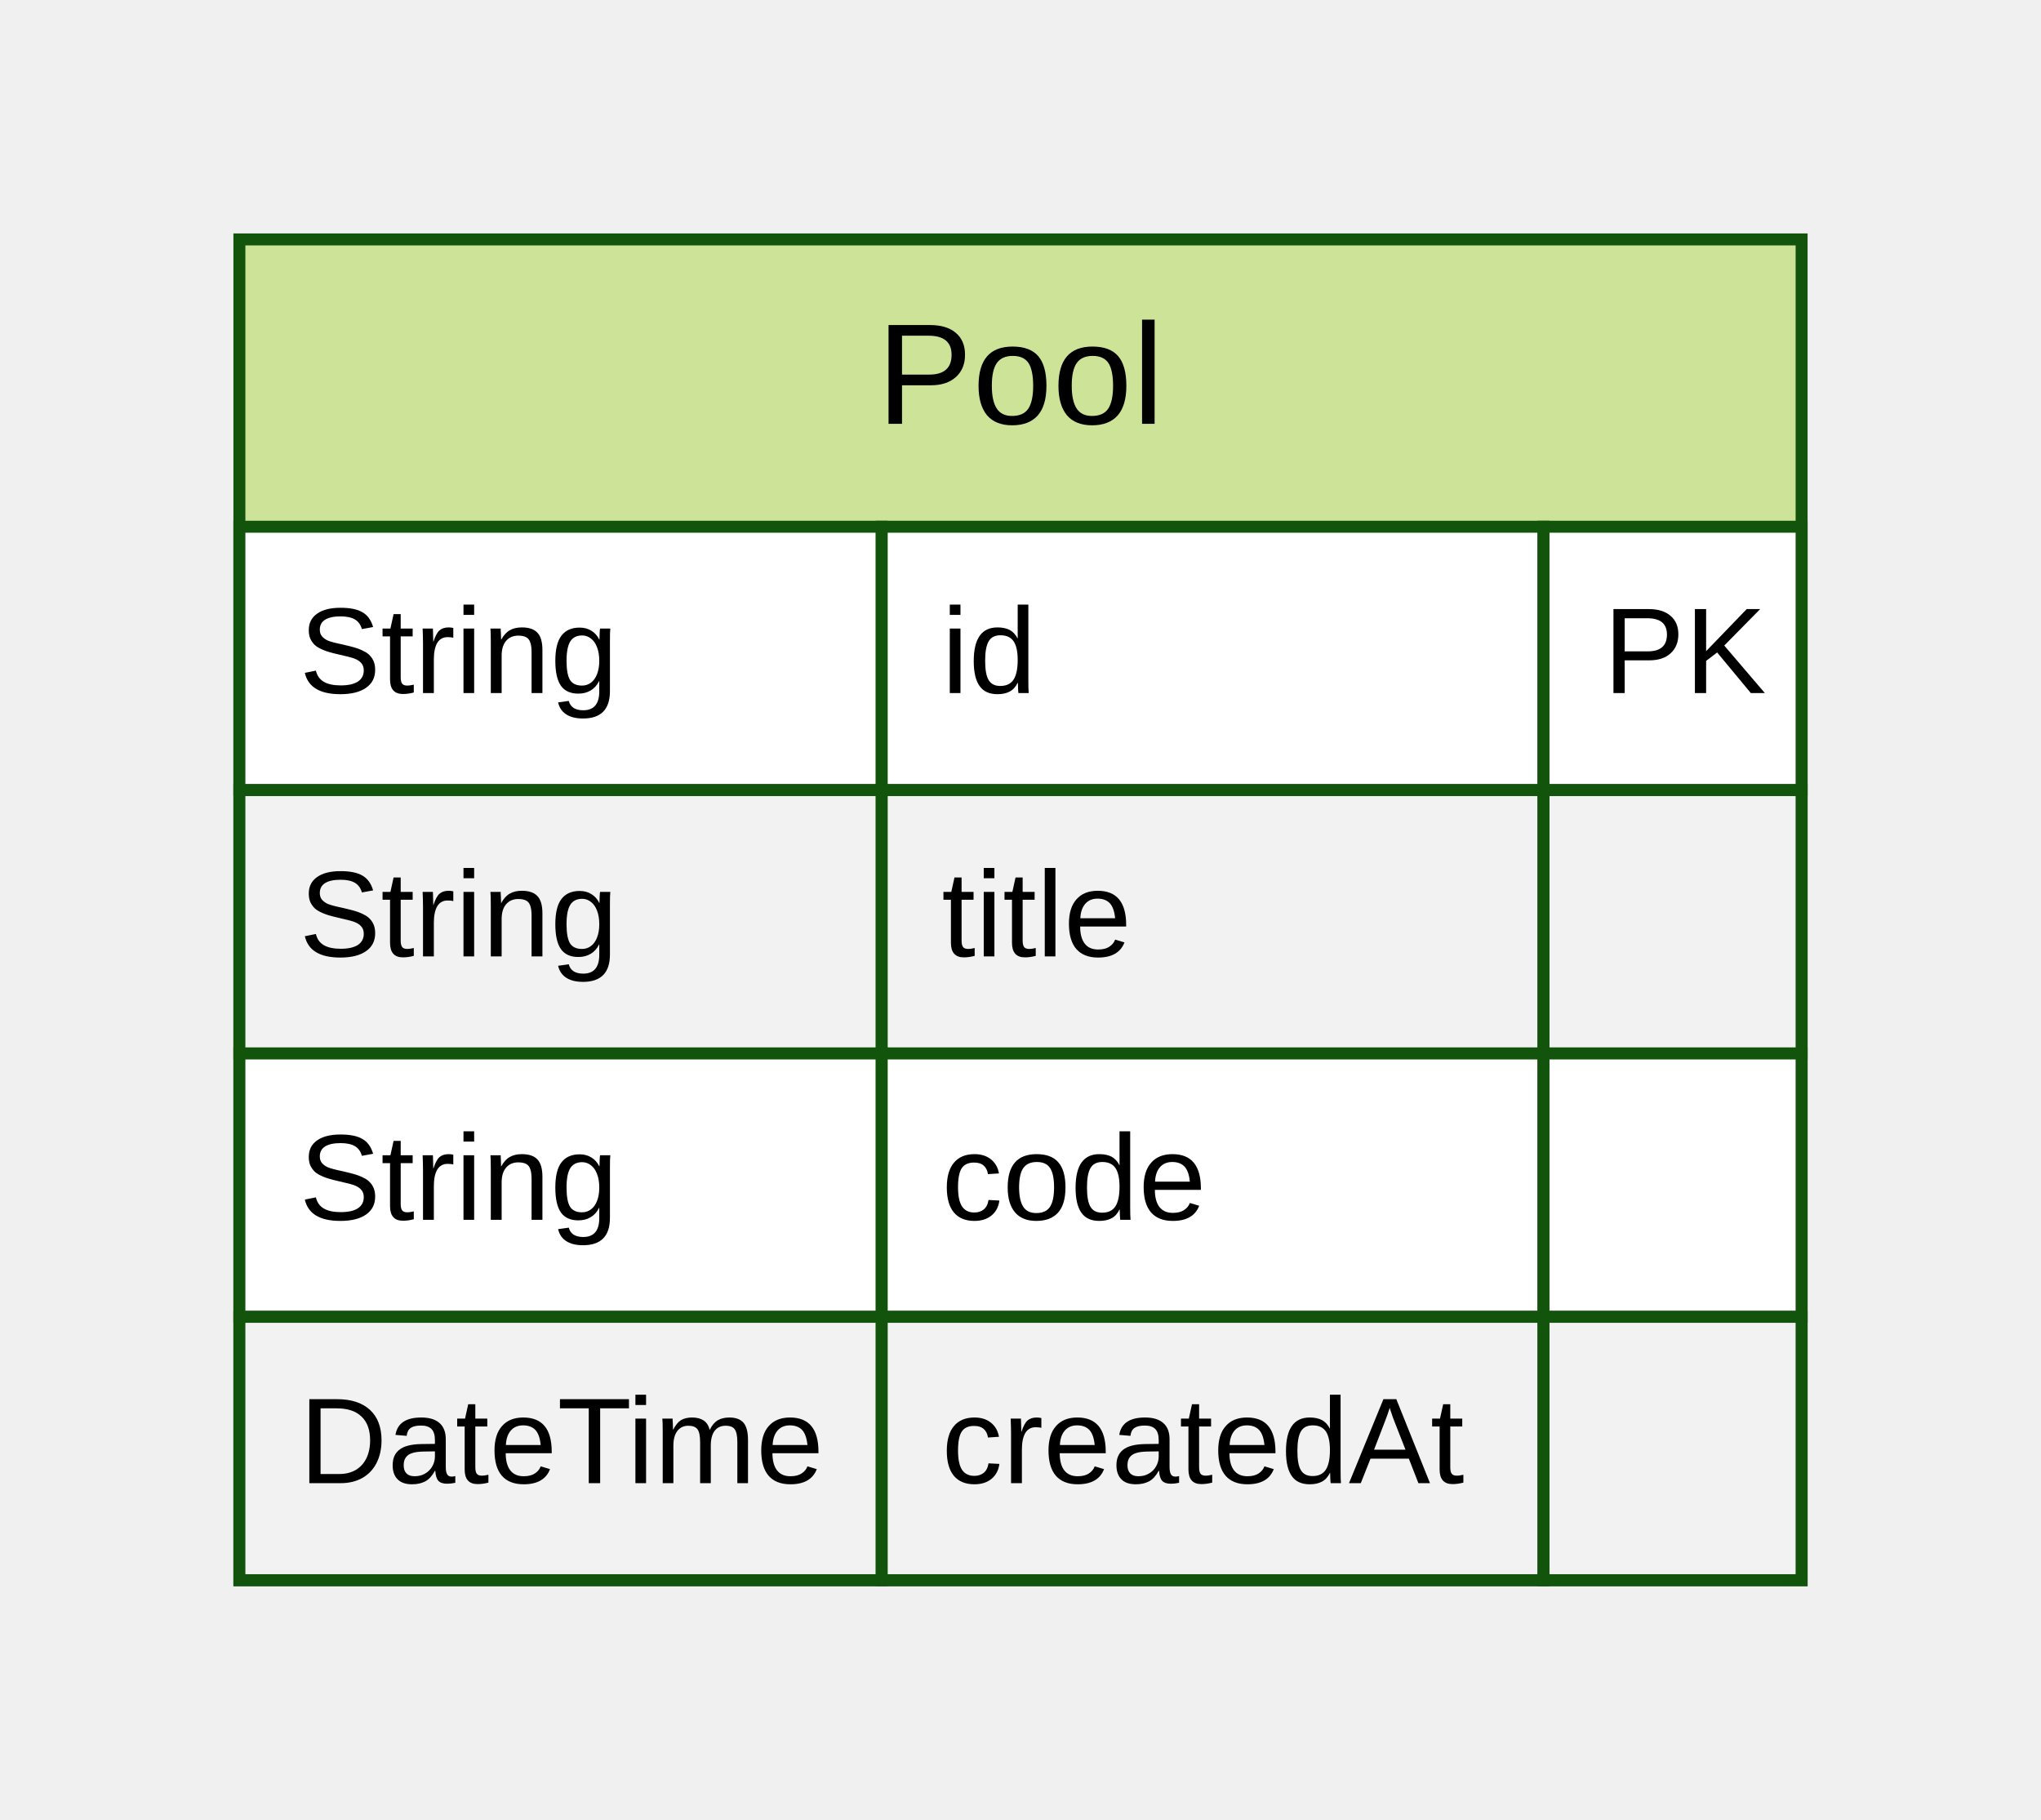
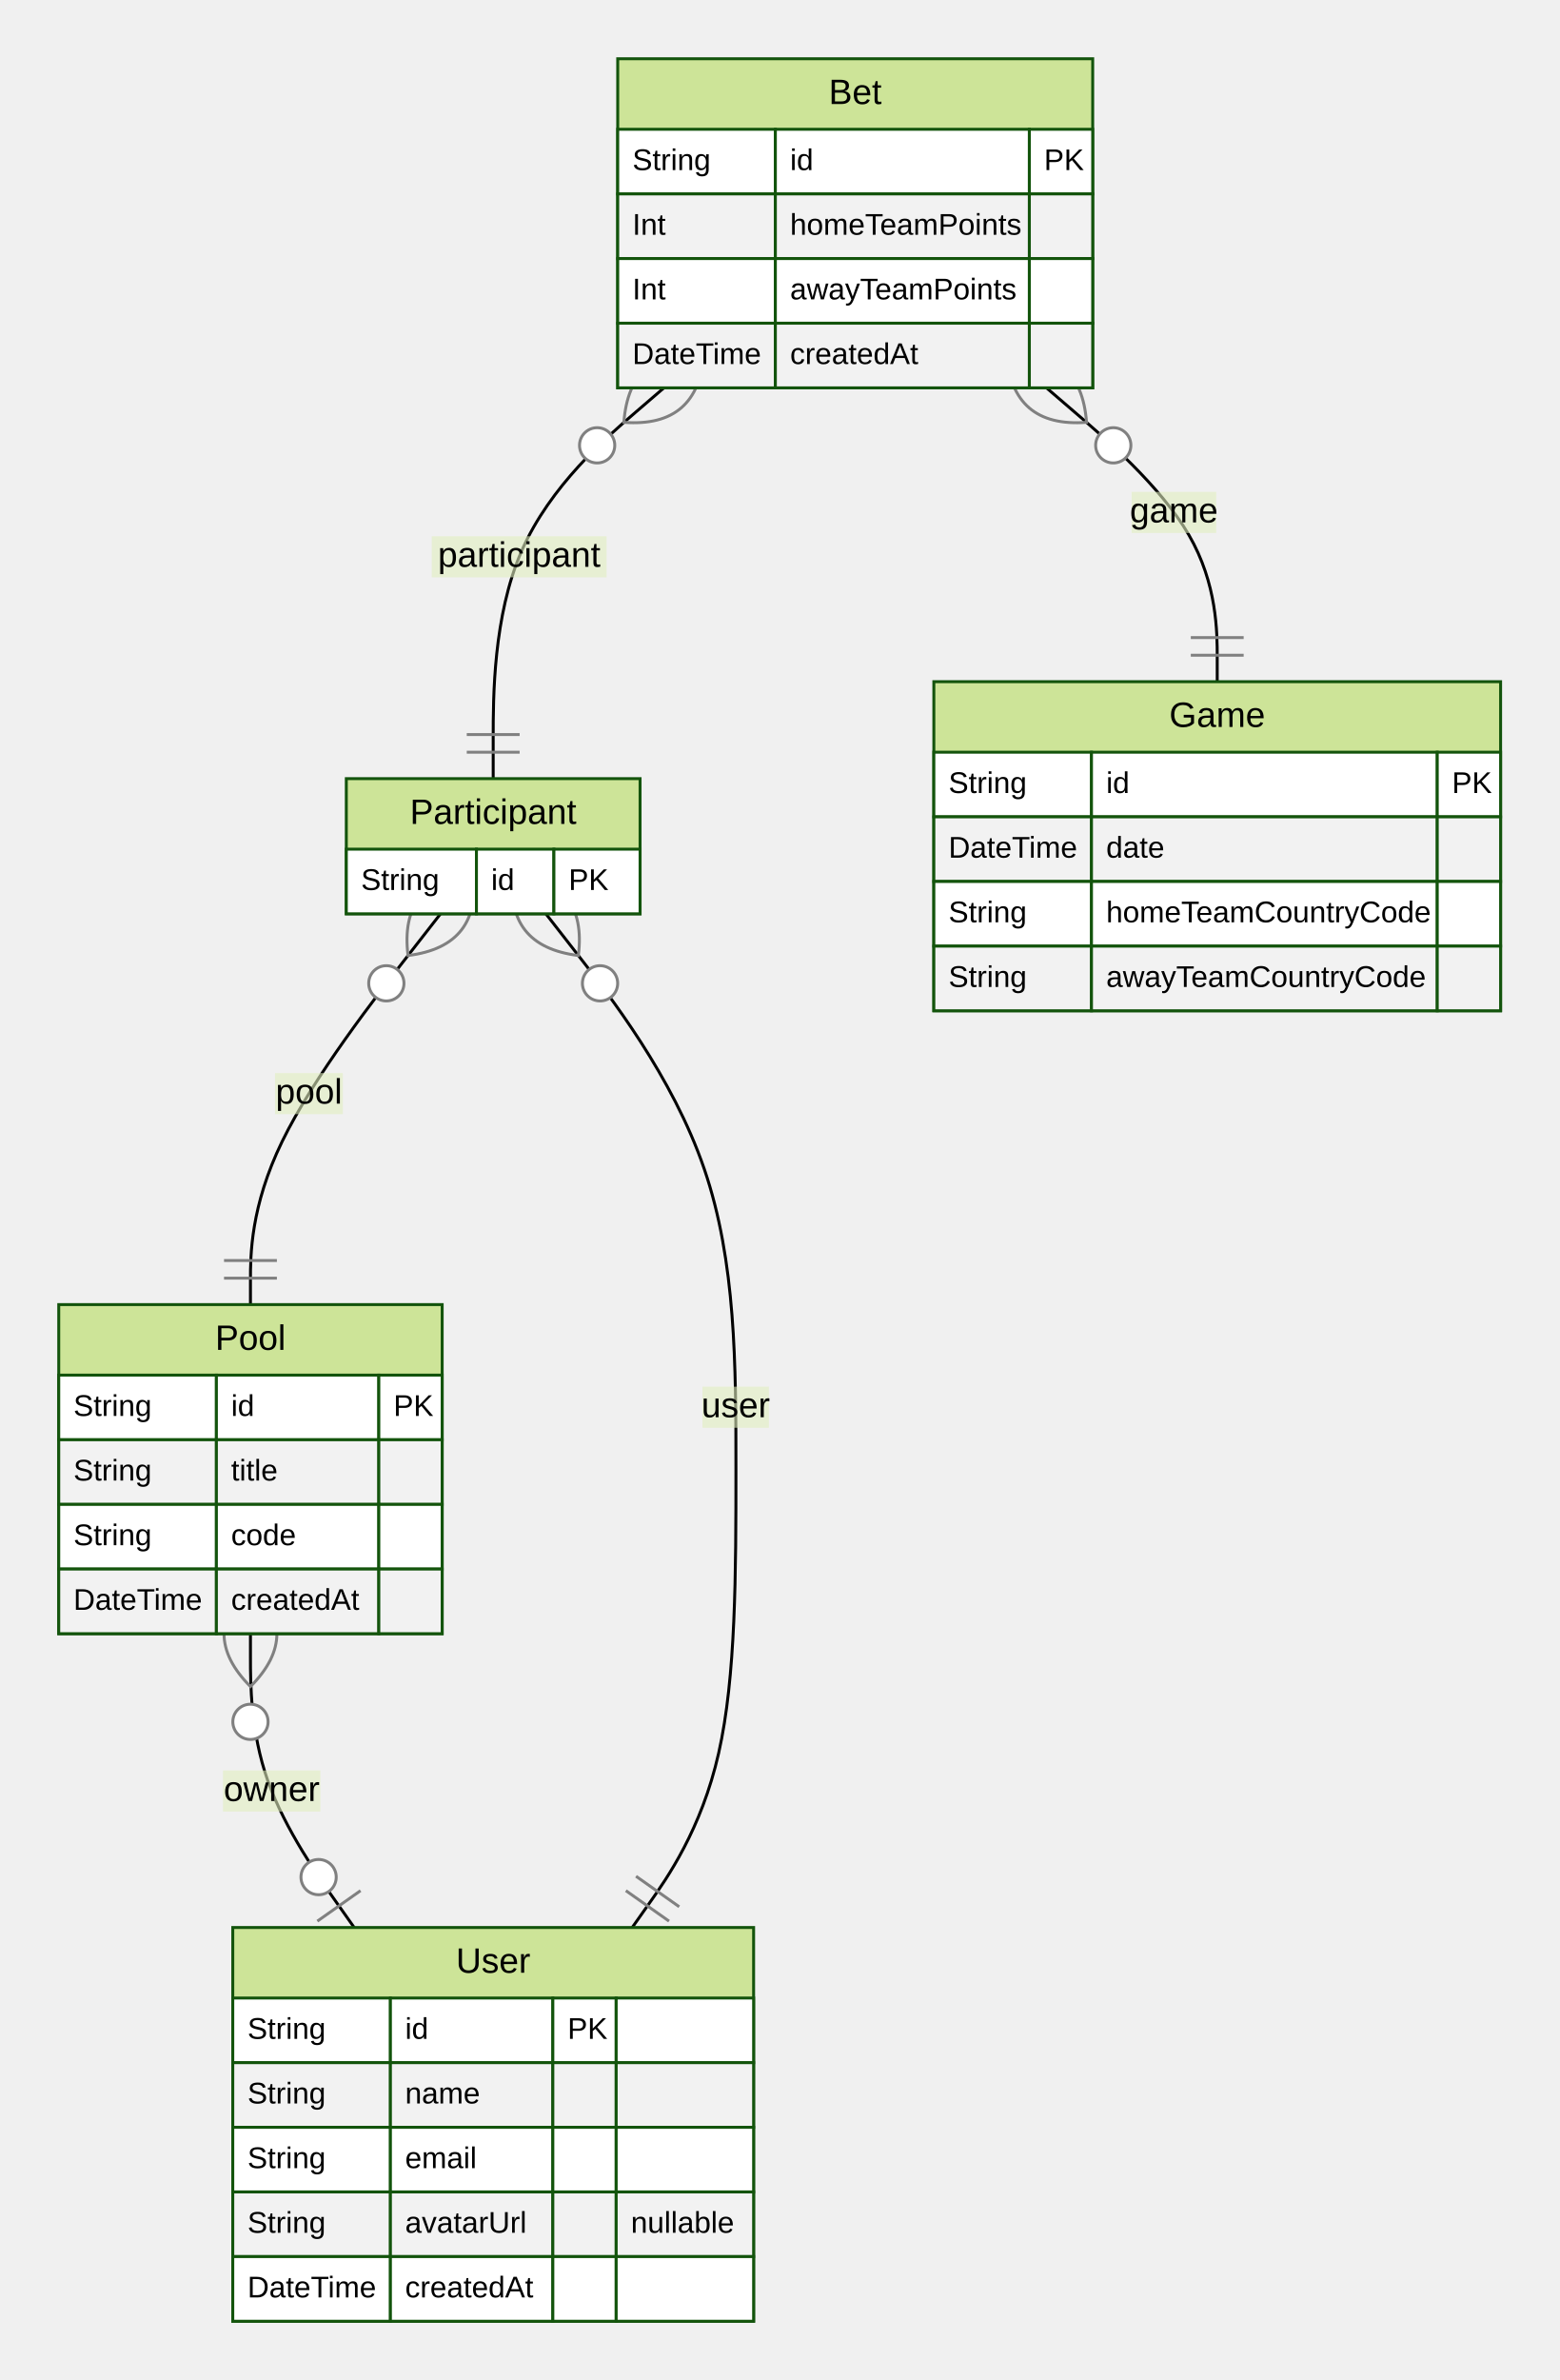
- <svg xmlns="http://www.w3.org/2000/svg" aria-labelledby="chart-title-mermaid-0 chart-desc-mermaid-0" role="img" viewBox="0 0 170.516 152" style="max-width: 170.516px; background-color: white;" width="100%" id="mermaid-0">
+ <svg xmlns="http://www.w3.org/2000/svg" aria-labelledby="chart-title-mermaid-0 chart-desc-mermaid-0" role="img" viewBox="0 0 530.816 810" style="max-width: 530.816px; background-color: white;" width="100%" id="mermaid-0">
  <style>#mermaid-0 {font-family:"trebuchet ms",verdana,arial,sans-serif;font-size:16px;fill:#000000;}#mermaid-0 .error-icon{fill:#552222;}#mermaid-0 .error-text{fill:#552222;stroke:#552222;}#mermaid-0 .edge-thickness-normal{stroke-width:2px;}#mermaid-0 .edge-thickness-thick{stroke-width:3.5px;}#mermaid-0 .edge-pattern-solid{stroke-dasharray:0;}#mermaid-0 .edge-pattern-dashed{stroke-dasharray:3;}#mermaid-0 .edge-pattern-dotted{stroke-dasharray:2;}#mermaid-0 .marker{fill:#000000;stroke:#000000;}#mermaid-0 .marker.cross{stroke:#000000;}#mermaid-0 svg{font-family:"trebuchet ms",verdana,arial,sans-serif;font-size:16px;}#mermaid-0 .entityBox{fill:#cde498;stroke:#13540c;}#mermaid-0 .attributeBoxOdd{fill:#ffffff;stroke:#13540c;}#mermaid-0 .attributeBoxEven{fill:#f2f2f2;stroke:#13540c;}#mermaid-0 .relationshipLabelBox{fill:hsl(78.158, 58.462%, 84.51%);opacity:0.7;background-color:hsl(78.158, 58.462%, 84.51%);}#mermaid-0 .relationshipLabelBox rect{opacity:0.5;}#mermaid-0 .relationshipLine{stroke:#000000;}#mermaid-0 :root{--mermaid-font-family:"trebuchet ms",verdana,arial,sans-serif;}</style>
  <g />
  <defs>
    <marker orient="auto" markerHeight="18" markerWidth="18" refY="9" refX="0" id="ONLY_ONE_START">
      <path d="M9,0 L9,18 M15,0 L15,18" fill="none" stroke="gray" />
    </marker>
  </defs>
  <defs>
    <marker orient="auto" markerHeight="18" markerWidth="18" refY="9" refX="18" id="ONLY_ONE_END">
      <path d="M3,0 L3,18 M9,0 L9,18" fill="none" stroke="gray" />
    </marker>
  </defs>
  <defs>
    <marker orient="auto" markerHeight="18" markerWidth="30" refY="9" refX="0" id="ZERO_OR_ONE_START">
      <circle r="6" cy="9" cx="21" fill="white" stroke="gray" />
      <path d="M9,0 L9,18" fill="none" stroke="gray" />
    </marker>
  </defs>
  <defs>
    <marker orient="auto" markerHeight="18" markerWidth="30" refY="9" refX="30" id="ZERO_OR_ONE_END">
      <circle r="6" cy="9" cx="9" fill="white" stroke="gray" />
      <path d="M21,0 L21,18" fill="none" stroke="gray" />
    </marker>
  </defs>
  <defs>
    <marker orient="auto" markerHeight="36" markerWidth="45" refY="18" refX="18" id="ONE_OR_MORE_START">
      <path d="M0,18 Q 18,0 36,18 Q 18,36 0,18 M42,9 L42,27" fill="none" stroke="gray" />
    </marker>
  </defs>
  <defs>
    <marker orient="auto" markerHeight="36" markerWidth="45" refY="18" refX="27" id="ONE_OR_MORE_END">
      <path d="M3,9 L3,27 M9,18 Q27,0 45,18 Q27,36 9,18" fill="none" stroke="gray" />
    </marker>
  </defs>
  <defs>
    <marker orient="auto" markerHeight="36" markerWidth="57" refY="18" refX="18" id="ZERO_OR_MORE_START">
      <circle r="6" cy="18" cx="48" fill="white" stroke="gray" />
      <path d="M0,18 Q18,0 36,18 Q18,36 0,18" fill="none" stroke="gray" />
    </marker>
  </defs>
  <defs>
    <marker orient="auto" markerHeight="36" markerWidth="57" refY="18" refX="39" id="ZERO_OR_MORE_END">
      <circle r="6" cy="18" cx="9" fill="white" stroke="gray" />
      <path d="M21,18 Q39,0 57,18 Q39,36 21,18" fill="none" stroke="gray" />
    </marker>
  </defs>
-   <g transform="translate(20,20 )" id="Pool">
+   <path marker-start="url(#ZERO_OR_MORE_START)" marker-end="url(#ZERO_OR_ONE_END)" fill="none" stroke="gray" d="M85.258,556L85.258,564.333C85.258,572.667,85.258,589.333,91.143,606C97.028,622.667,108.799,639.333,114.684,647.667L120.569,656" class="er relationshipLine" />
+   <path marker-start="url(#ZERO_OR_MORE_START)" marker-end="url(#ONLY_ONE_END)" fill="none" stroke="gray" d="M185.816,311L196.599,324.833C207.382,338.667,228.949,366.333,239.732,397.833C250.516,429.333,250.516,464.667,250.516,500C250.516,535.333,250.516,570.667,244.63,596.667C238.745,622.667,226.975,639.333,221.089,647.667L215.204,656" class="er relationshipLine" />
+   <path marker-start="url(#ZERO_OR_MORE_START)" marker-end="url(#ONLY_ONE_END)" fill="none" stroke="gray" d="M149.958,311L139.174,324.833C128.391,338.667,106.824,366.333,96.041,388.5C85.258,410.667,85.258,427.333,85.258,435.667L85.258,444" class="er relationshipLine" />
+   <path marker-start="url(#ZERO_OR_MORE_START)" marker-end="url(#ONLY_ONE_END)" fill="none" stroke="gray" d="M226.015,132L216.327,140.333C206.639,148.667,187.263,165.333,177.575,187.5C167.887,209.667,167.887,237.333,167.887,251.167L167.887,265" class="er relationshipLine" />
+   <path marker-start="url(#ZERO_OR_MORE_START)" marker-end="url(#ONLY_ONE_END)" fill="none" stroke="gray" d="M356.223,132L365.911,140.333C375.599,148.667,394.975,165.333,404.663,182C414.352,198.667,414.352,215.333,414.352,223.667L414.352,232" class="er relationshipLine" />
+   <g transform="translate(20,444 )" id="Pool">
    <rect height="112" width="130.516" y="0" x="0" stroke="gray" fill-opacity="100%" fill="honeydew" class="er entityBox" />
    <text transform="translate(65.25781,12)" style="font-family: &quot;trebuchet ms&quot;, verdana, arial, sans-serif;; font-size: 12px" text-anchor="middle" dominant-baseline="middle" y="0" x="0" id="entity-Pool" class="er entityLabel">Pool</text>
    <rect height="22" width="53.664" y="24" x="0" stroke="gray" fill-opacity="100%" fill="honeydew" class="er attributeBoxOdd" />
    <text transform="translate(5,35)" style="font-family: &quot;trebuchet ms&quot;, verdana, arial, sans-serif;; font-size: 10.2px" text-anchor="left" dominant-baseline="middle" y="0" x="0" id="entity-Pool-attr-1-type" class="er entityLabel">String</text>
    <rect height="22" width="55.289" y="24" x="53.664" stroke="gray" fill-opacity="100%" fill="honeydew" class="er attributeBoxOdd" />
    <text transform="translate(58.66406,35)" style="font-family: &quot;trebuchet ms&quot;, verdana, arial, sans-serif;; font-size: 10.2px" text-anchor="left" dominant-baseline="middle" y="0" x="0" id="entity-Pool-attr-1-name" class="er entityLabel">id</text>
    <rect height="22" width="21.562" y="24" x="108.953" stroke="gray" fill-opacity="100%" fill="honeydew" class="er attributeBoxOdd" />
    <text transform="translate(113.9531,35)" style="font-family: &quot;trebuchet ms&quot;, verdana, arial, sans-serif;; font-size: 10.2px" text-anchor="left" dominant-baseline="middle" y="0" x="0" id="entity-Pool-attr-1-key" class="er entityLabel">PK</text>
    <rect height="22" width="53.664" y="46" x="0" stroke="gray" fill-opacity="100%" fill="honeydew" class="er attributeBoxEven" />
    <text transform="translate(5,57)" style="font-family: &quot;trebuchet ms&quot;, verdana, arial, sans-serif;; font-size: 10.2px" text-anchor="left" dominant-baseline="middle" y="0" x="0" id="entity-Pool-attr-2-type" class="er entityLabel">String</text>
    <rect height="22" width="55.289" y="46" x="53.664" stroke="gray" fill-opacity="100%" fill="honeydew" class="er attributeBoxEven" />
    <text transform="translate(58.66406,57)" style="font-family: &quot;trebuchet ms&quot;, verdana, arial, sans-serif;; font-size: 10.2px" text-anchor="left" dominant-baseline="middle" y="0" x="0" id="entity-Pool-attr-2-name" class="er entityLabel">title</text>
    <rect height="22" width="21.562" y="46" x="108.953" stroke="gray" fill-opacity="100%" fill="honeydew" class="er attributeBoxEven" />
    <text transform="translate(113.9531,57)" style="font-family: &quot;trebuchet ms&quot;, verdana, arial, sans-serif;; font-size: 10.2px" text-anchor="left" dominant-baseline="middle" y="0" x="0" id="entity-Pool-attr-2-key" class="er entityLabel" />
    <rect height="22" width="53.664" y="68" x="0" stroke="gray" fill-opacity="100%" fill="honeydew" class="er attributeBoxOdd" />
    <text transform="translate(5,79)" style="font-family: &quot;trebuchet ms&quot;, verdana, arial, sans-serif;; font-size: 10.2px" text-anchor="left" dominant-baseline="middle" y="0" x="0" id="entity-Pool-attr-3-type" class="er entityLabel">String</text>
    <rect height="22" width="55.289" y="68" x="53.664" stroke="gray" fill-opacity="100%" fill="honeydew" class="er attributeBoxOdd" />
    <text transform="translate(58.66406,79)" style="font-family: &quot;trebuchet ms&quot;, verdana, arial, sans-serif;; font-size: 10.2px" text-anchor="left" dominant-baseline="middle" y="0" x="0" id="entity-Pool-attr-3-name" class="er entityLabel">code</text>
    <rect height="22" width="21.562" y="68" x="108.953" stroke="gray" fill-opacity="100%" fill="honeydew" class="er attributeBoxOdd" />
    <text transform="translate(113.9531,79)" style="font-family: &quot;trebuchet ms&quot;, verdana, arial, sans-serif;; font-size: 10.2px" text-anchor="left" dominant-baseline="middle" y="0" x="0" id="entity-Pool-attr-3-key" class="er entityLabel" />
    <rect height="22" width="53.664" y="90" x="0" stroke="gray" fill-opacity="100%" fill="honeydew" class="er attributeBoxEven" />
    <text transform="translate(5,101)" style="font-family: &quot;trebuchet ms&quot;, verdana, arial, sans-serif;; font-size: 10.2px" text-anchor="left" dominant-baseline="middle" y="0" x="0" id="entity-Pool-attr-4-type" class="er entityLabel">DateTime</text>
    <rect height="22" width="55.289" y="90" x="53.664" stroke="gray" fill-opacity="100%" fill="honeydew" class="er attributeBoxEven" />
    <text transform="translate(58.66406,101)" style="font-family: &quot;trebuchet ms&quot;, verdana, arial, sans-serif;; font-size: 10.2px" text-anchor="left" dominant-baseline="middle" y="0" x="0" id="entity-Pool-attr-4-name" class="er entityLabel">createdAt</text>
    <rect height="22" width="21.562" y="90" x="108.953" stroke="gray" fill-opacity="100%" fill="honeydew" class="er attributeBoxEven" />
    <text transform="translate(113.9531,101)" style="font-family: &quot;trebuchet ms&quot;, verdana, arial, sans-serif;; font-size: 10.2px" text-anchor="left" dominant-baseline="middle" y="0" x="0" id="entity-Pool-attr-4-key" class="er entityLabel" />
  </g>
+   <g transform="translate(117.8867,265 )" id="Participant">
+     <rect height="46" width="100" y="0" x="0" stroke="gray" fill-opacity="100%" fill="honeydew" class="er entityBox" />
+     <text transform="translate(50,12)" style="font-family: &quot;trebuchet ms&quot;, verdana, arial, sans-serif;; font-size: 12px" text-anchor="middle" dominant-baseline="middle" y="0" x="0" id="entity-Participant" class="er entityLabel">Participant</text>
+     <rect height="22" width="44.297" y="24" x="0" stroke="gray" fill-opacity="100%" fill="honeydew" class="er attributeBoxOdd" />
+     <text transform="translate(5,35)" style="font-family: &quot;trebuchet ms&quot;, verdana, arial, sans-serif;; font-size: 10.2px" text-anchor="left" dominant-baseline="middle" y="0" x="0" id="entity-Participant-attr-1-type" class="er entityLabel">String</text>
+     <rect height="22" width="26.367" y="24" x="44.297" stroke="gray" fill-opacity="100%" fill="honeydew" class="er attributeBoxOdd" />
+     <text transform="translate(49.29688,35)" style="font-family: &quot;trebuchet ms&quot;, verdana, arial, sans-serif;; font-size: 10.2px" text-anchor="left" dominant-baseline="middle" y="0" x="0" id="entity-Participant-attr-1-name" class="er entityLabel">id</text>
+     <rect height="22" width="29.336" y="24" x="70.664" stroke="gray" fill-opacity="100%" fill="honeydew" class="er attributeBoxOdd" />
+     <text transform="translate(75.66406,35)" style="font-family: &quot;trebuchet ms&quot;, verdana, arial, sans-serif;; font-size: 10.2px" text-anchor="left" dominant-baseline="middle" y="0" x="0" id="entity-Participant-attr-1-key" class="er entityLabel">PK</text>
+   </g>
+   <g transform="translate(79.23828,656 )" id="User">
+     <rect height="134" width="177.297" y="0" x="0" stroke="gray" fill-opacity="100%" fill="honeydew" class="er entityBox" />
+     <text transform="translate(88.64844,12)" style="font-family: &quot;trebuchet ms&quot;, verdana, arial, sans-serif;; font-size: 12px" text-anchor="middle" dominant-baseline="middle" y="0" x="0" id="entity-User" class="er entityLabel">User</text>
+     <rect height="22" width="53.664" y="24" x="0" stroke="gray" fill-opacity="100%" fill="honeydew" class="er attributeBoxOdd" />
+     <text transform="translate(5,35)" style="font-family: &quot;trebuchet ms&quot;, verdana, arial, sans-serif;; font-size: 10.2px" text-anchor="left" dominant-baseline="middle" y="0" x="0" id="entity-User-attr-1-type" class="er entityLabel">String</text>
+     <rect height="22" width="55.289" y="24" x="53.664" stroke="gray" fill-opacity="100%" fill="honeydew" class="er attributeBoxOdd" />
+     <text transform="translate(58.66406,35)" style="font-family: &quot;trebuchet ms&quot;, verdana, arial, sans-serif;; font-size: 10.2px" text-anchor="left" dominant-baseline="middle" y="0" x="0" id="entity-User-attr-1-name" class="er entityLabel">id</text>
+     <rect height="22" width="21.562" y="24" x="108.953" stroke="gray" fill-opacity="100%" fill="honeydew" class="er attributeBoxOdd" />
+     <text transform="translate(113.9531,35)" style="font-family: &quot;trebuchet ms&quot;, verdana, arial, sans-serif;; font-size: 10.2px" text-anchor="left" dominant-baseline="middle" y="0" x="0" id="entity-User-attr-1-key" class="er entityLabel">PK</text>
+     <rect height="22" width="46.781" y="24" x="130.516" stroke="gray" fill-opacity="100%" fill="honeydew" class="er attributeBoxOdd" />
+     <text transform="translate(135.5156,35)" style="font-family: &quot;trebuchet ms&quot;, verdana, arial, sans-serif;; font-size: 10.2px" text-anchor="left" dominant-baseline="middle" y="0" x="0" id="entity-User-attr-1-comment" class="er entityLabel" />
+     <rect height="22" width="53.664" y="46" x="0" stroke="gray" fill-opacity="100%" fill="honeydew" class="er attributeBoxEven" />
+     <text transform="translate(5,57)" style="font-family: &quot;trebuchet ms&quot;, verdana, arial, sans-serif;; font-size: 10.2px" text-anchor="left" dominant-baseline="middle" y="0" x="0" id="entity-User-attr-2-type" class="er entityLabel">String</text>
+     <rect height="22" width="55.289" y="46" x="53.664" stroke="gray" fill-opacity="100%" fill="honeydew" class="er attributeBoxEven" />
+     <text transform="translate(58.66406,57)" style="font-family: &quot;trebuchet ms&quot;, verdana, arial, sans-serif;; font-size: 10.2px" text-anchor="left" dominant-baseline="middle" y="0" x="0" id="entity-User-attr-2-name" class="er entityLabel">name</text>
+     <rect height="22" width="21.562" y="46" x="108.953" stroke="gray" fill-opacity="100%" fill="honeydew" class="er attributeBoxEven" />
+     <text transform="translate(113.9531,57)" style="font-family: &quot;trebuchet ms&quot;, verdana, arial, sans-serif;; font-size: 10.2px" text-anchor="left" dominant-baseline="middle" y="0" x="0" id="entity-User-attr-2-key" class="er entityLabel" />
+     <rect height="22" width="46.781" y="46" x="130.516" stroke="gray" fill-opacity="100%" fill="honeydew" class="er attributeBoxEven" />
+     <text transform="translate(135.5156,57)" style="font-family: &quot;trebuchet ms&quot;, verdana, arial, sans-serif;; font-size: 10.2px" text-anchor="left" dominant-baseline="middle" y="0" x="0" id="entity-User-attr-2-comment" class="er entityLabel" />
+     <rect height="22" width="53.664" y="68" x="0" stroke="gray" fill-opacity="100%" fill="honeydew" class="er attributeBoxOdd" />
+     <text transform="translate(5,79)" style="font-family: &quot;trebuchet ms&quot;, verdana, arial, sans-serif;; font-size: 10.2px" text-anchor="left" dominant-baseline="middle" y="0" x="0" id="entity-User-attr-3-type" class="er entityLabel">String</text>
+     <rect height="22" width="55.289" y="68" x="53.664" stroke="gray" fill-opacity="100%" fill="honeydew" class="er attributeBoxOdd" />
+     <text transform="translate(58.66406,79)" style="font-family: &quot;trebuchet ms&quot;, verdana, arial, sans-serif;; font-size: 10.2px" text-anchor="left" dominant-baseline="middle" y="0" x="0" id="entity-User-attr-3-name" class="er entityLabel">email</text>
+     <rect height="22" width="21.562" y="68" x="108.953" stroke="gray" fill-opacity="100%" fill="honeydew" class="er attributeBoxOdd" />
+     <text transform="translate(113.9531,79)" style="font-family: &quot;trebuchet ms&quot;, verdana, arial, sans-serif;; font-size: 10.2px" text-anchor="left" dominant-baseline="middle" y="0" x="0" id="entity-User-attr-3-key" class="er entityLabel" />
+     <rect height="22" width="46.781" y="68" x="130.516" stroke="gray" fill-opacity="100%" fill="honeydew" class="er attributeBoxOdd" />
+     <text transform="translate(135.5156,79)" style="font-family: &quot;trebuchet ms&quot;, verdana, arial, sans-serif;; font-size: 10.2px" text-anchor="left" dominant-baseline="middle" y="0" x="0" id="entity-User-attr-3-comment" class="er entityLabel" />
+     <rect height="22" width="53.664" y="90" x="0" stroke="gray" fill-opacity="100%" fill="honeydew" class="er attributeBoxEven" />
+     <text transform="translate(5,101)" style="font-family: &quot;trebuchet ms&quot;, verdana, arial, sans-serif;; font-size: 10.2px" text-anchor="left" dominant-baseline="middle" y="0" x="0" id="entity-User-attr-4-type" class="er entityLabel">String</text>
+     <rect height="22" width="55.289" y="90" x="53.664" stroke="gray" fill-opacity="100%" fill="honeydew" class="er attributeBoxEven" />
+     <text transform="translate(58.66406,101)" style="font-family: &quot;trebuchet ms&quot;, verdana, arial, sans-serif;; font-size: 10.2px" text-anchor="left" dominant-baseline="middle" y="0" x="0" id="entity-User-attr-4-name" class="er entityLabel">avatarUrl</text>
+     <rect height="22" width="21.562" y="90" x="108.953" stroke="gray" fill-opacity="100%" fill="honeydew" class="er attributeBoxEven" />
+     <text transform="translate(113.9531,101)" style="font-family: &quot;trebuchet ms&quot;, verdana, arial, sans-serif;; font-size: 10.2px" text-anchor="left" dominant-baseline="middle" y="0" x="0" id="entity-User-attr-4-key" class="er entityLabel" />
+     <rect height="22" width="46.781" y="90" x="130.516" stroke="gray" fill-opacity="100%" fill="honeydew" class="er attributeBoxEven" />
+     <text transform="translate(135.5156,101)" style="font-family: &quot;trebuchet ms&quot;, verdana, arial, sans-serif;; font-size: 10.2px" text-anchor="left" dominant-baseline="middle" y="0" x="0" id="entity-User-attr-4-comment" class="er entityLabel">nullable</text>
+     <rect height="22" width="53.664" y="112" x="0" stroke="gray" fill-opacity="100%" fill="honeydew" class="er attributeBoxOdd" />
+     <text transform="translate(5,123)" style="font-family: &quot;trebuchet ms&quot;, verdana, arial, sans-serif;; font-size: 10.2px" text-anchor="left" dominant-baseline="middle" y="0" x="0" id="entity-User-attr-5-type" class="er entityLabel">DateTime</text>
+     <rect height="22" width="55.289" y="112" x="53.664" stroke="gray" fill-opacity="100%" fill="honeydew" class="er attributeBoxOdd" />
+     <text transform="translate(58.66406,123)" style="font-family: &quot;trebuchet ms&quot;, verdana, arial, sans-serif;; font-size: 10.2px" text-anchor="left" dominant-baseline="middle" y="0" x="0" id="entity-User-attr-5-name" class="er entityLabel">createdAt</text>
+     <rect height="22" width="21.562" y="112" x="108.953" stroke="gray" fill-opacity="100%" fill="honeydew" class="er attributeBoxOdd" />
+     <text transform="translate(113.9531,123)" style="font-family: &quot;trebuchet ms&quot;, verdana, arial, sans-serif;; font-size: 10.2px" text-anchor="left" dominant-baseline="middle" y="0" x="0" id="entity-User-attr-5-key" class="er entityLabel" />
+     <rect height="22" width="46.781" y="112" x="130.516" stroke="gray" fill-opacity="100%" fill="honeydew" class="er attributeBoxOdd" />
+     <text transform="translate(135.5156,123)" style="font-family: &quot;trebuchet ms&quot;, verdana, arial, sans-serif;; font-size: 10.2px" text-anchor="left" dominant-baseline="middle" y="0" x="0" id="entity-User-attr-5-comment" class="er entityLabel" />
+   </g>
+   <g transform="translate(317.8867,232 )" id="Game">
+     <rect height="112" width="192.93" y="0" x="0" stroke="gray" fill-opacity="100%" fill="honeydew" class="er entityBox" />
+     <text transform="translate(96.46484,12)" style="font-family: &quot;trebuchet ms&quot;, verdana, arial, sans-serif;; font-size: 12px" text-anchor="middle" dominant-baseline="middle" y="0" x="0" id="entity-Game" class="er entityLabel">Game</text>
+     <rect height="22" width="53.664" y="24" x="0" stroke="gray" fill-opacity="100%" fill="honeydew" class="er attributeBoxOdd" />
+     <text transform="translate(5,35)" style="font-family: &quot;trebuchet ms&quot;, verdana, arial, sans-serif;; font-size: 10.2px" text-anchor="left" dominant-baseline="middle" y="0" x="0" id="entity-Game-attr-1-type" class="er entityLabel">String</text>
+     <rect height="22" width="117.703" y="24" x="53.664" stroke="gray" fill-opacity="100%" fill="honeydew" class="er attributeBoxOdd" />
+     <text transform="translate(58.66406,35)" style="font-family: &quot;trebuchet ms&quot;, verdana, arial, sans-serif;; font-size: 10.2px" text-anchor="left" dominant-baseline="middle" y="0" x="0" id="entity-Game-attr-1-name" class="er entityLabel">id</text>
+     <rect height="22" width="21.562" y="24" x="171.367" stroke="gray" fill-opacity="100%" fill="honeydew" class="er attributeBoxOdd" />
+     <text transform="translate(176.3672,35)" style="font-family: &quot;trebuchet ms&quot;, verdana, arial, sans-serif;; font-size: 10.2px" text-anchor="left" dominant-baseline="middle" y="0" x="0" id="entity-Game-attr-1-key" class="er entityLabel">PK</text>
+     <rect height="22" width="53.664" y="46" x="0" stroke="gray" fill-opacity="100%" fill="honeydew" class="er attributeBoxEven" />
+     <text transform="translate(5,57)" style="font-family: &quot;trebuchet ms&quot;, verdana, arial, sans-serif;; font-size: 10.2px" text-anchor="left" dominant-baseline="middle" y="0" x="0" id="entity-Game-attr-2-type" class="er entityLabel">DateTime</text>
+     <rect height="22" width="117.703" y="46" x="53.664" stroke="gray" fill-opacity="100%" fill="honeydew" class="er attributeBoxEven" />
+     <text transform="translate(58.66406,57)" style="font-family: &quot;trebuchet ms&quot;, verdana, arial, sans-serif;; font-size: 10.2px" text-anchor="left" dominant-baseline="middle" y="0" x="0" id="entity-Game-attr-2-name" class="er entityLabel">date</text>
+     <rect height="22" width="21.562" y="46" x="171.367" stroke="gray" fill-opacity="100%" fill="honeydew" class="er attributeBoxEven" />
+     <text transform="translate(176.3672,57)" style="font-family: &quot;trebuchet ms&quot;, verdana, arial, sans-serif;; font-size: 10.2px" text-anchor="left" dominant-baseline="middle" y="0" x="0" id="entity-Game-attr-2-key" class="er entityLabel" />
+     <rect height="22" width="53.664" y="68" x="0" stroke="gray" fill-opacity="100%" fill="honeydew" class="er attributeBoxOdd" />
+     <text transform="translate(5,79)" style="font-family: &quot;trebuchet ms&quot;, verdana, arial, sans-serif;; font-size: 10.2px" text-anchor="left" dominant-baseline="middle" y="0" x="0" id="entity-Game-attr-3-type" class="er entityLabel">String</text>
+     <rect height="22" width="117.703" y="68" x="53.664" stroke="gray" fill-opacity="100%" fill="honeydew" class="er attributeBoxOdd" />
+     <text transform="translate(58.66406,79)" style="font-family: &quot;trebuchet ms&quot;, verdana, arial, sans-serif;; font-size: 10.2px" text-anchor="left" dominant-baseline="middle" y="0" x="0" id="entity-Game-attr-3-name" class="er entityLabel">homeTeamCountryCode</text>
+     <rect height="22" width="21.562" y="68" x="171.367" stroke="gray" fill-opacity="100%" fill="honeydew" class="er attributeBoxOdd" />
+     <text transform="translate(176.3672,79)" style="font-family: &quot;trebuchet ms&quot;, verdana, arial, sans-serif;; font-size: 10.2px" text-anchor="left" dominant-baseline="middle" y="0" x="0" id="entity-Game-attr-3-key" class="er entityLabel" />
+     <rect height="22" width="53.664" y="90" x="0" stroke="gray" fill-opacity="100%" fill="honeydew" class="er attributeBoxEven" />
+     <text transform="translate(5,101)" style="font-family: &quot;trebuchet ms&quot;, verdana, arial, sans-serif;; font-size: 10.2px" text-anchor="left" dominant-baseline="middle" y="0" x="0" id="entity-Game-attr-4-type" class="er entityLabel">String</text>
+     <rect height="22" width="117.703" y="90" x="53.664" stroke="gray" fill-opacity="100%" fill="honeydew" class="er attributeBoxEven" />
+     <text transform="translate(58.66406,101)" style="font-family: &quot;trebuchet ms&quot;, verdana, arial, sans-serif;; font-size: 10.2px" text-anchor="left" dominant-baseline="middle" y="0" x="0" id="entity-Game-attr-4-name" class="er entityLabel">awayTeamCountryCode</text>
+     <rect height="22" width="21.562" y="90" x="171.367" stroke="gray" fill-opacity="100%" fill="honeydew" class="er attributeBoxEven" />
+     <text transform="translate(176.3672,101)" style="font-family: &quot;trebuchet ms&quot;, verdana, arial, sans-serif;; font-size: 10.2px" text-anchor="left" dominant-baseline="middle" y="0" x="0" id="entity-Game-attr-4-key" class="er entityLabel" />
+   </g>
+   <g transform="translate(210.2754,20 )" id="Bet">
+     <rect height="112" width="161.688" y="0" x="0" stroke="gray" fill-opacity="100%" fill="honeydew" class="er entityBox" />
+     <text transform="translate(80.84375,12)" style="font-family: &quot;trebuchet ms&quot;, verdana, arial, sans-serif;; font-size: 12px" text-anchor="middle" dominant-baseline="middle" y="0" x="0" id="entity-Bet" class="er entityLabel">Bet</text>
+     <rect height="22" width="53.664" y="24" x="0" stroke="gray" fill-opacity="100%" fill="honeydew" class="er attributeBoxOdd" />
+     <text transform="translate(5,35)" style="font-family: &quot;trebuchet ms&quot;, verdana, arial, sans-serif;; font-size: 10.2px" text-anchor="left" dominant-baseline="middle" y="0" x="0" id="entity-Bet-attr-1-type" class="er entityLabel">String</text>
+     <rect height="22" width="86.461" y="24" x="53.664" stroke="gray" fill-opacity="100%" fill="honeydew" class="er attributeBoxOdd" />
+     <text transform="translate(58.66406,35)" style="font-family: &quot;trebuchet ms&quot;, verdana, arial, sans-serif;; font-size: 10.2px" text-anchor="left" dominant-baseline="middle" y="0" x="0" id="entity-Bet-attr-1-name" class="er entityLabel">id</text>
+     <rect height="22" width="21.562" y="24" x="140.125" stroke="gray" fill-opacity="100%" fill="honeydew" class="er attributeBoxOdd" />
+     <text transform="translate(145.125,35)" style="font-family: &quot;trebuchet ms&quot;, verdana, arial, sans-serif;; font-size: 10.2px" text-anchor="left" dominant-baseline="middle" y="0" x="0" id="entity-Bet-attr-1-key" class="er entityLabel">PK</text>
+     <rect height="22" width="53.664" y="46" x="0" stroke="gray" fill-opacity="100%" fill="honeydew" class="er attributeBoxEven" />
+     <text transform="translate(5,57)" style="font-family: &quot;trebuchet ms&quot;, verdana, arial, sans-serif;; font-size: 10.2px" text-anchor="left" dominant-baseline="middle" y="0" x="0" id="entity-Bet-attr-2-type" class="er entityLabel">Int</text>
+     <rect height="22" width="86.461" y="46" x="53.664" stroke="gray" fill-opacity="100%" fill="honeydew" class="er attributeBoxEven" />
+     <text transform="translate(58.66406,57)" style="font-family: &quot;trebuchet ms&quot;, verdana, arial, sans-serif;; font-size: 10.2px" text-anchor="left" dominant-baseline="middle" y="0" x="0" id="entity-Bet-attr-2-name" class="er entityLabel">homeTeamPoints</text>
+     <rect height="22" width="21.562" y="46" x="140.125" stroke="gray" fill-opacity="100%" fill="honeydew" class="er attributeBoxEven" />
+     <text transform="translate(145.125,57)" style="font-family: &quot;trebuchet ms&quot;, verdana, arial, sans-serif;; font-size: 10.2px" text-anchor="left" dominant-baseline="middle" y="0" x="0" id="entity-Bet-attr-2-key" class="er entityLabel" />
+     <rect height="22" width="53.664" y="68" x="0" stroke="gray" fill-opacity="100%" fill="honeydew" class="er attributeBoxOdd" />
+     <text transform="translate(5,79)" style="font-family: &quot;trebuchet ms&quot;, verdana, arial, sans-serif;; font-size: 10.2px" text-anchor="left" dominant-baseline="middle" y="0" x="0" id="entity-Bet-attr-3-type" class="er entityLabel">Int</text>
+     <rect height="22" width="86.461" y="68" x="53.664" stroke="gray" fill-opacity="100%" fill="honeydew" class="er attributeBoxOdd" />
+     <text transform="translate(58.66406,79)" style="font-family: &quot;trebuchet ms&quot;, verdana, arial, sans-serif;; font-size: 10.2px" text-anchor="left" dominant-baseline="middle" y="0" x="0" id="entity-Bet-attr-3-name" class="er entityLabel">awayTeamPoints</text>
+     <rect height="22" width="21.562" y="68" x="140.125" stroke="gray" fill-opacity="100%" fill="honeydew" class="er attributeBoxOdd" />
+     <text transform="translate(145.125,79)" style="font-family: &quot;trebuchet ms&quot;, verdana, arial, sans-serif;; font-size: 10.2px" text-anchor="left" dominant-baseline="middle" y="0" x="0" id="entity-Bet-attr-3-key" class="er entityLabel" />
+     <rect height="22" width="53.664" y="90" x="0" stroke="gray" fill-opacity="100%" fill="honeydew" class="er attributeBoxEven" />
+     <text transform="translate(5,101)" style="font-family: &quot;trebuchet ms&quot;, verdana, arial, sans-serif;; font-size: 10.2px" text-anchor="left" dominant-baseline="middle" y="0" x="0" id="entity-Bet-attr-4-type" class="er entityLabel">DateTime</text>
+     <rect height="22" width="86.461" y="90" x="53.664" stroke="gray" fill-opacity="100%" fill="honeydew" class="er attributeBoxEven" />
+     <text transform="translate(58.66406,101)" style="font-family: &quot;trebuchet ms&quot;, verdana, arial, sans-serif;; font-size: 10.2px" text-anchor="left" dominant-baseline="middle" y="0" x="0" id="entity-Bet-attr-4-name" class="er entityLabel">createdAt</text>
+     <rect height="22" width="21.562" y="90" x="140.125" stroke="gray" fill-opacity="100%" fill="honeydew" class="er attributeBoxEven" />
+     <text transform="translate(145.125,101)" style="font-family: &quot;trebuchet ms&quot;, verdana, arial, sans-serif;; font-size: 10.2px" text-anchor="left" dominant-baseline="middle" y="0" x="0" id="entity-Bet-attr-4-key" class="er entityLabel" />
+   </g>
+   <rect fill-opacity="85%" fill="white" height="14" width="33.141" y="602.546" x="75.911" class="er relationshipLabelBox" />
+   <text style="font-family: &quot;trebuchet ms&quot;, verdana, arial, sans-serif;; font-size: 12px" dominant-baseline="middle" text-anchor="middle" y="609.546" x="92.481" id="rel1" class="er relationshipLabel">owner</text>
+   <rect fill-opacity="85%" fill="white" height="14" width="22.625" y="471.925" x="239.118" class="er relationshipLabelBox" />
+   <text style="font-family: &quot;trebuchet ms&quot;, verdana, arial, sans-serif;; font-size: 12px" dominant-baseline="middle" text-anchor="middle" y="478.925" x="250.43" id="rel2" class="er relationshipLabel">user</text>
+   <rect fill-opacity="85%" fill="white" height="14" width="23.109" y="365.194" x="93.607" class="er relationshipLabelBox" />
+   <text style="font-family: &quot;trebuchet ms&quot;, verdana, arial, sans-serif;; font-size: 12px" dominant-baseline="middle" text-anchor="middle" y="372.194" x="105.162" id="rel3" class="er relationshipLabel">pool</text>
+   <rect fill-opacity="85%" fill="white" height="14" width="59.508" y="182.498" x="146.98" class="er relationshipLabelBox" />
+   <text style="font-family: &quot;trebuchet ms&quot;, verdana, arial, sans-serif;; font-size: 12px" dominant-baseline="middle" text-anchor="middle" y="189.498" x="176.733" id="rel4" class="er relationshipLabel">participant</text>
+   <rect fill-opacity="85%" fill="white" height="14" width="28.836" y="167.393" x="385.197" class="er relationshipLabelBox" />
+   <text style="font-family: &quot;trebuchet ms&quot;, verdana, arial, sans-serif;; font-size: 12px" dominant-baseline="middle" text-anchor="middle" y="174.393" x="399.615" id="rel5" class="er relationshipLabel">game</text>
</svg>
